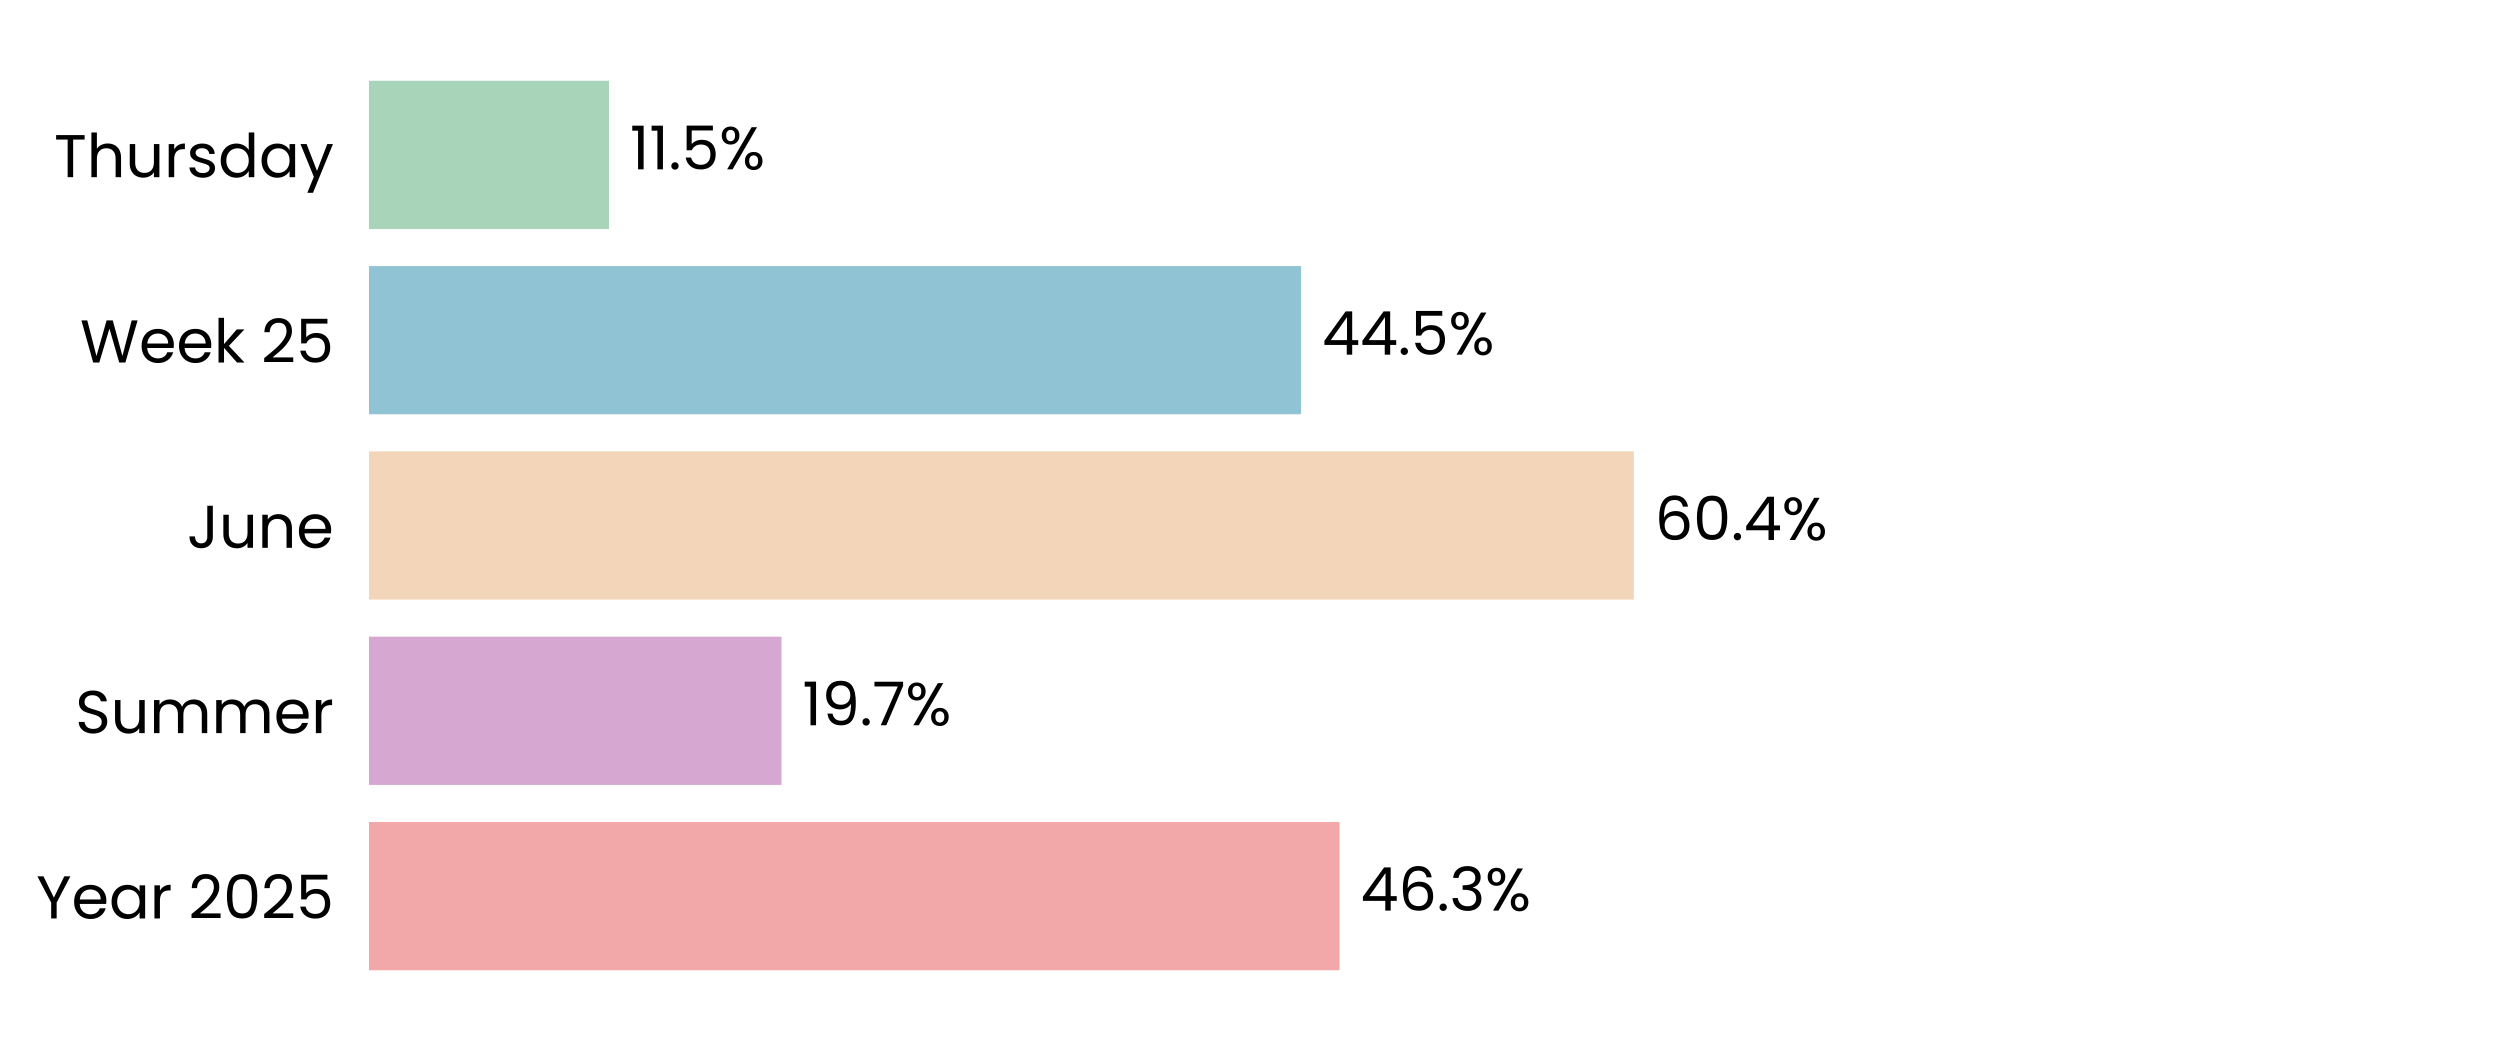
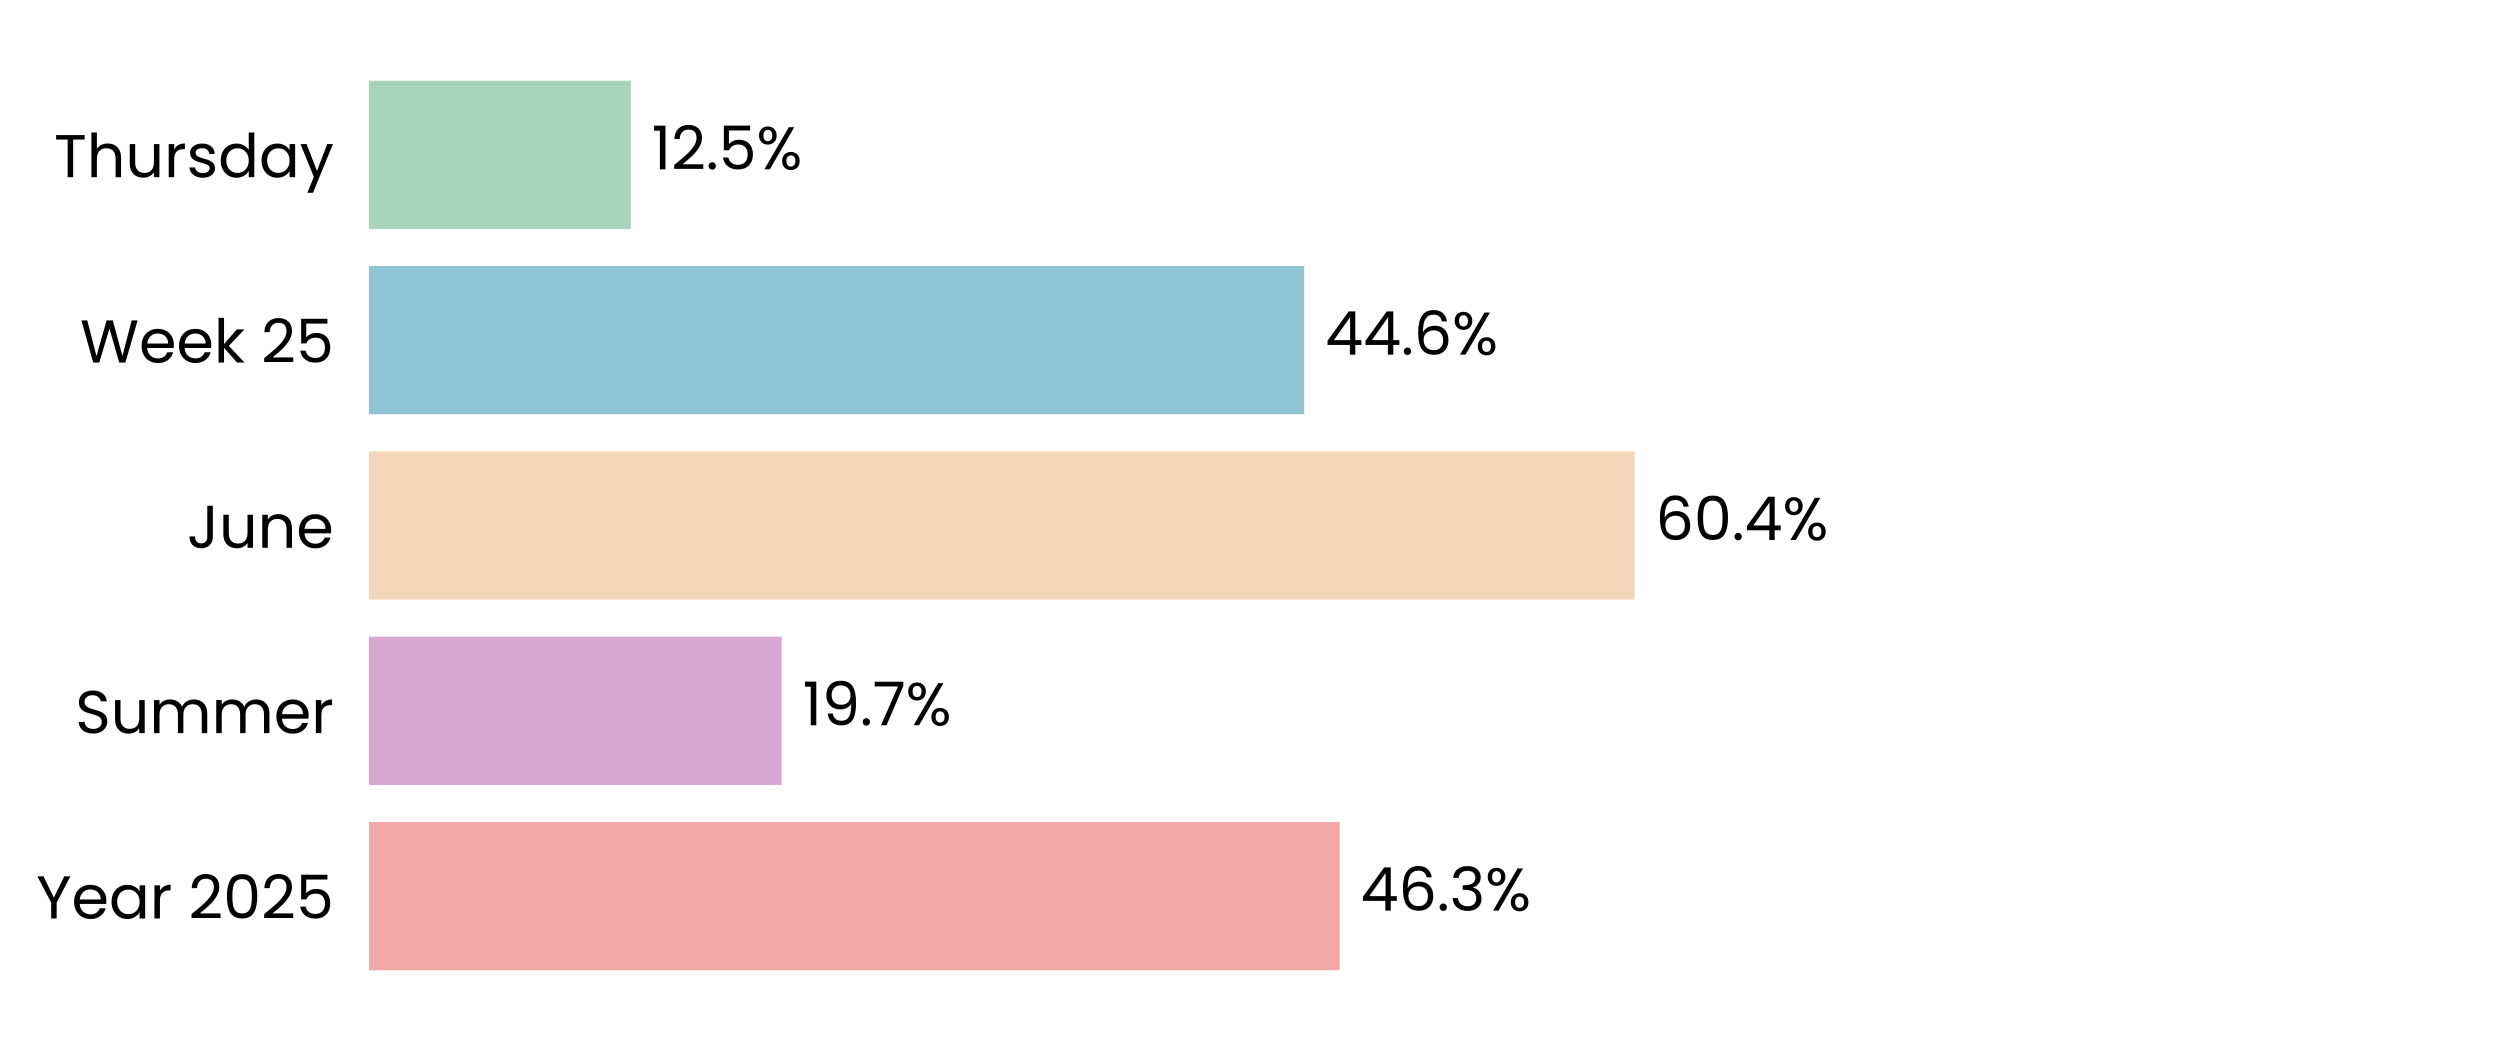
<svg xmlns="http://www.w3.org/2000/svg" xmlns:xlink="http://www.w3.org/1999/xlink" width="496.691pt" height="208.8pt" viewBox="0 0 496.691 208.8" version="1.1">
  <defs>
    <style type="text/css">*{stroke-linejoin: round; stroke-linecap: butt}</style>
  </defs>
  <g id="figure_1">
    <g id="patch_1">
      <path d="M 0 208.8  L 496.691 208.8  L 496.691 0  L 0 0  z " style="fill: #ffffff" />
    </g>
    <g id="axes_1">
      <g id="patch_2">
        <path d="M 73.311 201.6  L 489.491 201.6  L 489.491 7.2  L 73.311 7.2  z " style="fill: #ffffff" />
      </g>
      <g id="patch_3">
-         <path d="M 73.311 192.764  L 266.139 192.764  L 266.139 163.309  L 73.311 163.309  z " clip-path="url(#p99455195d2)" style="fill: #f2a8a8" />
+         <path d="M 73.311 192.764  L 266.151 192.764  L 266.151 163.309  L 73.311 163.309  z " clip-path="url(#p097d2eca8c)" style="fill: #f2a8a8" />
      </g>
      <g id="patch_4">
-         <path d="M 73.311 155.945  L 155.256 155.945  L 155.256 126.491  L 73.311 126.491  z " clip-path="url(#p99455195d2)" style="fill: #d6a8d1" />
+         <path d="M 73.311 155.945  L 155.303 155.945  L 155.303 126.491  L 73.311 126.491  z " clip-path="url(#p097d2eca8c)" style="fill: #d6a8d1" />
      </g>
      <g id="patch_5">
-         <path d="M 73.311 119.127  L 324.609 119.127  L 324.609 89.673  L 73.311 89.673  z " clip-path="url(#p99455195d2)" style="fill: #f3d6ba" />
+         <path d="M 73.311 119.127  L 324.753 119.127  L 324.753 89.673  L 73.311 89.673  z " clip-path="url(#p097d2eca8c)" style="fill: #f3d6ba" />
      </g>
      <g id="patch_6">
-         <path d="M 73.311 82.309  L 258.487 82.309  L 258.487 52.855  L 73.311 52.855  z " clip-path="url(#p99455195d2)" style="fill: #90c3d4" />
+         <path d="M 73.311 82.309  L 259.106 82.309  L 259.106 52.855  L 73.311 52.855  z " clip-path="url(#p097d2eca8c)" style="fill: #90c3d4" />
      </g>
      <g id="patch_7">
-         <path d="M 73.311 45.491  L 120.999 45.491  L 120.999 16.036  L 73.311 16.036  z " clip-path="url(#p99455195d2)" style="fill: #a8d5ba" />
+         <path d="M 73.311 45.491  L 125.334 45.491  L 125.334 16.036  L 73.311 16.036  z " clip-path="url(#p097d2eca8c)" style="fill: #a8d5ba" />
      </g>
      <g id="matplotlib.axis_1">
        <g id="ytick_1">
          <g id="text_1">
            <g transform="translate(7.2 182.4764) scale(0.12 -0.12)">
              <defs>
                <path id="Poppins-Regular-59" d="M 3616 4461  L 2163 1683  L 2163 0  L 1581 0  L 1581 1683  L 122 4461  L 768 4461  L 1869 2202  L 2970 4461  L 3616 4461  z " transform="scale(0.015625)" />
                <path id="Poppins-Regular-65" d="M 3693 1888  Q 3693 1722 3674 1536  L 870 1536  Q 902 1018 1225 726  Q 1549 435 2010 435  Q 2387 435 2640 611  Q 2893 787 2995 1082  L 3622 1082  Q 3482 576 3059 259  Q 2637 -58 2010 -58  Q 1510 -58 1116 166  Q 723 390 499 803  Q 275 1216 275 1760  Q 275 2304 492 2713  Q 710 3123 1104 3344  Q 1498 3565 2010 3565  Q 2509 3565 2893 3347  Q 3277 3130 3485 2749  Q 3693 2368 3693 1888  z M 3091 2010  Q 3091 2342 2944 2582  Q 2797 2822 2544 2947  Q 2291 3072 1984 3072  Q 1542 3072 1232 2790  Q 922 2509 877 2010  L 3091 2010  z " transform="scale(0.015625)" />
                <path id="Poppins-Regular-61" d="M 275 1766  Q 275 2304 492 2710  Q 710 3117 1091 3341  Q 1472 3565 1939 3565  Q 2400 3565 2739 3366  Q 3078 3168 3245 2867  L 3245 3507  L 3834 3507  L 3834 0  L 3245 0  L 3245 653  Q 3072 346 2729 144  Q 2387 -58 1933 -58  Q 1466 -58 1088 172  Q 710 403 492 819  Q 275 1235 275 1766  z M 3245 1760  Q 3245 2157 3085 2451  Q 2925 2746 2653 2902  Q 2381 3059 2054 3059  Q 1728 3059 1459 2905  Q 1190 2752 1030 2457  Q 870 2163 870 1766  Q 870 1363 1030 1065  Q 1190 768 1459 611  Q 1728 454 2054 454  Q 2381 454 2653 611  Q 2925 768 3085 1065  Q 3245 1363 3245 1760  z " transform="scale(0.015625)" />
                <path id="Poppins-Regular-72" d="M 1075 2938  Q 1229 3238 1513 3404  Q 1798 3571 2208 3571  L 2208 2970  L 2054 2970  Q 1075 2970 1075 1907  L 1075 0  L 493 0  L 493 3507  L 1075 3507  L 1075 2938  z " transform="scale(0.015625)" />
                <path id="Poppins-Regular-20" transform="scale(0.015625)" />
                <path id="Poppins-Regular-32" d="M 326 467  Q 1139 1120 1600 1539  Q 2061 1958 2377 2416  Q 2694 2874 2694 3315  Q 2694 3731 2492 3971  Q 2291 4211 1843 4211  Q 1408 4211 1168 3939  Q 928 3667 909 3213  L 346 3213  Q 371 3930 780 4320  Q 1190 4710 1837 4710  Q 2496 4710 2883 4345  Q 3270 3981 3270 3341  Q 3270 2810 2953 2307  Q 2637 1805 2233 1424  Q 1830 1043 1203 538  L 3405 538  L 3405 51  L 326 51  L 326 467  z " transform="scale(0.015625)" />
                <path id="Poppins-Regular-30" d="M 397 2362  Q 397 3462 755 4080  Q 1114 4698 2010 4698  Q 2899 4698 3257 4080  Q 3616 3462 3616 2362  Q 3616 1242 3257 621  Q 2899 0 2010 0  Q 1114 0 755 621  Q 397 1242 397 2362  z M 3040 2362  Q 3040 2918 2966 3305  Q 2893 3693 2665 3929  Q 2438 4166 2010 4166  Q 1574 4166 1347 3929  Q 1120 3693 1046 3305  Q 973 2918 973 2362  Q 973 1786 1046 1395  Q 1120 1005 1347 768  Q 1574 531 2010 531  Q 2438 531 2665 768  Q 2893 1005 2966 1395  Q 3040 1786 3040 2362  z " transform="scale(0.015625)" />
                <path id="Poppins-Regular-35" d="M 3347 4122  L 1101 4122  L 1101 2662  Q 1248 2867 1536 2998  Q 1824 3130 2157 3130  Q 2688 3130 3021 2909  Q 3354 2688 3498 2339  Q 3642 1990 3642 1600  Q 3642 1139 3469 774  Q 3296 410 2941 198  Q 2586 -13 2061 -13  Q 1389 -13 973 332  Q 557 678 467 1254  L 1037 1254  Q 1120 890 1389 685  Q 1658 480 2067 480  Q 2573 480 2829 784  Q 3085 1088 3085 1587  Q 3085 2086 2829 2358  Q 2573 2630 2074 2630  Q 1734 2630 1481 2467  Q 1229 2304 1114 2022  L 563 2022  L 563 4634  L 3347 4634  L 3347 4122  z " transform="scale(0.015625)" />
              </defs>
              <use xlink:href="#Poppins-Regular-59" />
              <use xlink:href="#Poppins-Regular-65" transform="translate(58.39999 0)" />
              <use xlink:href="#Poppins-Regular-61" transform="translate(120.4 0)" />
              <use xlink:href="#Poppins-Regular-72" transform="translate(188 0)" />
              <use xlink:href="#Poppins-Regular-20" transform="translate(225.3 0)" />
              <use xlink:href="#Poppins-Regular-32" transform="translate(252 0)" />
              <use xlink:href="#Poppins-Regular-30" transform="translate(309.4999 0)" />
              <use xlink:href="#Poppins-Regular-32" transform="translate(372.2999 0)" />
              <use xlink:href="#Poppins-Regular-35" transform="translate(429.7999 0)" />
            </g>
          </g>
        </g>
        <g id="ytick_2">
          <g id="text_2">
            <g transform="translate(14.95125 145.6582) scale(0.12 -0.12)">
              <defs>
                <path id="Poppins-Regular-53" d="M 1907 -45  Q 1466 -45 1117 112  Q 768 269 569 547  Q 371 826 365 1190  L 986 1190  Q 1018 877 1245 662  Q 1472 448 1907 448  Q 2323 448 2563 656  Q 2803 864 2803 1190  Q 2803 1446 2662 1606  Q 2522 1766 2310 1849  Q 2099 1933 1741 2029  Q 1299 2144 1033 2259  Q 768 2374 579 2620  Q 390 2867 390 3283  Q 390 3648 576 3929  Q 762 4211 1098 4364  Q 1434 4518 1869 4518  Q 2496 4518 2896 4204  Q 3296 3891 3347 3373  L 2707 3373  Q 2675 3629 2438 3824  Q 2202 4019 1811 4019  Q 1446 4019 1216 3830  Q 986 3642 986 3302  Q 986 3059 1123 2905  Q 1261 2752 1462 2672  Q 1664 2592 2029 2490  Q 2470 2368 2739 2249  Q 3008 2131 3200 1884  Q 3392 1638 3392 1216  Q 3392 890 3219 602  Q 3046 314 2707 134  Q 2368 -45 1907 -45  z " transform="scale(0.015625)" />
                <path id="Poppins-Regular-75" d="M 3603 3507  L 3603 0  L 3021 0  L 3021 518  Q 2854 250 2556 99  Q 2259 -51 1901 -51  Q 1491 -51 1164 118  Q 838 288 649 627  Q 461 966 461 1453  L 461 3507  L 1037 3507  L 1037 1530  Q 1037 1011 1299 732  Q 1562 454 2016 454  Q 2483 454 2752 742  Q 3021 1030 3021 1581  L 3021 3507  L 3603 3507  z " transform="scale(0.015625)" />
                <path id="Poppins-Regular-6d" d="M 4710 3571  Q 5120 3571 5440 3401  Q 5760 3232 5945 2893  Q 6131 2554 6131 2067  L 6131 0  L 5555 0  L 5555 1984  Q 5555 2509 5296 2787  Q 5037 3066 4595 3066  Q 4141 3066 3872 2774  Q 3603 2483 3603 1933  L 3603 0  L 3027 0  L 3027 1984  Q 3027 2509 2768 2787  Q 2509 3066 2067 3066  Q 1613 3066 1344 2774  Q 1075 2483 1075 1933  L 1075 0  L 493 0  L 493 3507  L 1075 3507  L 1075 3002  Q 1248 3277 1539 3424  Q 1830 3571 2182 3571  Q 2624 3571 2963 3372  Q 3302 3174 3469 2790  Q 3616 3162 3955 3366  Q 4294 3571 4710 3571  z " transform="scale(0.015625)" />
              </defs>
              <use xlink:href="#Poppins-Regular-53" />
              <use xlink:href="#Poppins-Regular-75" transform="translate(58.7 0)" />
              <use xlink:href="#Poppins-Regular-6d" transform="translate(122.7 0)" />
              <use xlink:href="#Poppins-Regular-6d" transform="translate(225.7 0)" />
              <use xlink:href="#Poppins-Regular-65" transform="translate(328.7 0)" />
              <use xlink:href="#Poppins-Regular-72" transform="translate(390.6999 0)" />
            </g>
          </g>
        </g>
        <g id="ytick_3">
          <g id="text_3">
            <g transform="translate(37.15125 108.84) scale(0.12 -0.12)">
              <defs>
                <path id="Poppins-Regular-4a" d="M 2739 4461  L 2739 1165  Q 2739 614 2400 284  Q 2061 -45 1504 -45  Q 941 -45 601 291  Q 262 627 262 1210  L 845 1210  Q 851 883 1014 678  Q 1178 474 1504 474  Q 1830 474 1990 669  Q 2150 864 2150 1165  L 2150 4461  L 2739 4461  z " transform="scale(0.015625)" />
                <path id="Poppins-Regular-6e" d="M 2202 3571  Q 2842 3571 3238 3184  Q 3635 2797 3635 2067  L 3635 0  L 3059 0  L 3059 1984  Q 3059 2509 2796 2787  Q 2534 3066 2080 3066  Q 1619 3066 1347 2778  Q 1075 2490 1075 1939  L 1075 0  L 493 0  L 493 3507  L 1075 3507  L 1075 3008  Q 1248 3277 1545 3424  Q 1843 3571 2202 3571  z " transform="scale(0.015625)" />
              </defs>
              <use xlink:href="#Poppins-Regular-4a" />
              <use xlink:href="#Poppins-Regular-75" transform="translate(52.99999 0)" />
              <use xlink:href="#Poppins-Regular-6e" transform="translate(117 0)" />
              <use xlink:href="#Poppins-Regular-65" transform="translate(181 0)" />
            </g>
          </g>
        </g>
        <g id="ytick_4">
          <g id="text_4">
            <g transform="translate(15.9 72.02182) scale(0.12 -0.12)">
              <defs>
                <path id="Poppins-Regular-57" d="M 6099 4461  L 4806 0  L 4154 0  L 3117 3590  L 2042 0  L 1395 -6  L 147 4461  L 768 4461  L 1741 678  L 2816 4461  L 3469 4461  L 4493 691  L 5472 4461  L 6099 4461  z " transform="scale(0.015625)" />
                <path id="Poppins-Regular-6b" d="M 2451 0  L 1075 1549  L 1075 0  L 493 0  L 493 4736  L 1075 4736  L 1075 1952  L 2426 3507  L 3238 3507  L 1587 1760  L 3245 0  L 2451 0  z " transform="scale(0.015625)" />
              </defs>
              <use xlink:href="#Poppins-Regular-57" />
              <use xlink:href="#Poppins-Regular-65" transform="translate(97.59999 0)" />
              <use xlink:href="#Poppins-Regular-65" transform="translate(159.6 0)" />
              <use xlink:href="#Poppins-Regular-6b" transform="translate(221.6 0)" />
              <use xlink:href="#Poppins-Regular-20" transform="translate(273.0999 0)" />
              <use xlink:href="#Poppins-Regular-32" transform="translate(299.7999 0)" />
              <use xlink:href="#Poppins-Regular-35" transform="translate(357.2999 0)" />
            </g>
          </g>
        </g>
        <g id="ytick_5">
          <g id="text_5">
            <g transform="translate(10.74188 35.20364) scale(0.12 -0.12)">
              <defs>
                <path id="Poppins-Regular-54" d="M 3238 4461  L 3238 3987  L 2022 3987  L 2022 0  L 1440 0  L 1440 3987  L 218 3987  L 218 4461  L 3238 4461  z " transform="scale(0.015625)" />
                <path id="Poppins-Regular-68" d="M 2234 3571  Q 2630 3571 2950 3401  Q 3270 3232 3452 2893  Q 3635 2554 3635 2067  L 3635 0  L 3059 0  L 3059 1984  Q 3059 2509 2796 2787  Q 2534 3066 2080 3066  Q 1619 3066 1347 2778  Q 1075 2490 1075 1939  L 1075 0  L 493 0  L 493 4736  L 1075 4736  L 1075 3008  Q 1248 3277 1552 3424  Q 1856 3571 2234 3571  z " transform="scale(0.015625)" />
                <path id="Poppins-Regular-73" d="M 1734 -58  Q 1331 -58 1011 80  Q 691 218 505 464  Q 320 710 301 1030  L 902 1030  Q 928 768 1149 601  Q 1370 435 1728 435  Q 2061 435 2253 582  Q 2445 730 2445 954  Q 2445 1184 2240 1296  Q 2035 1408 1606 1517  Q 1216 1619 969 1724  Q 723 1830 547 2038  Q 371 2246 371 2586  Q 371 2854 531 3078  Q 691 3302 985 3433  Q 1280 3565 1658 3565  Q 2240 3565 2598 3270  Q 2957 2976 2982 2464  L 2400 2464  Q 2381 2739 2179 2905  Q 1978 3072 1638 3072  Q 1325 3072 1139 2937  Q 954 2803 954 2586  Q 954 2413 1066 2301  Q 1178 2189 1347 2121  Q 1517 2054 1818 1971  Q 2195 1869 2432 1769  Q 2669 1670 2838 1472  Q 3008 1274 3014 954  Q 3014 666 2854 435  Q 2694 205 2403 73  Q 2112 -58 1734 -58  z " transform="scale(0.015625)" />
                <path id="Poppins-Regular-64" d="M 275 1766  Q 275 2304 492 2710  Q 710 3117 1091 3341  Q 1472 3565 1946 3565  Q 2355 3565 2707 3376  Q 3059 3187 3245 2880  L 3245 4736  L 3834 4736  L 3834 0  L 3245 0  L 3245 659  Q 3072 346 2733 144  Q 2394 -58 1939 -58  Q 1472 -58 1091 172  Q 710 403 492 819  Q 275 1235 275 1766  z M 3245 1760  Q 3245 2157 3085 2451  Q 2925 2746 2653 2902  Q 2381 3059 2054 3059  Q 1728 3059 1459 2905  Q 1190 2752 1030 2457  Q 870 2163 870 1766  Q 870 1363 1030 1065  Q 1190 768 1459 611  Q 1728 454 2054 454  Q 2381 454 2653 611  Q 2925 768 3085 1065  Q 3245 1363 3245 1760  z " transform="scale(0.015625)" />
                <path id="Poppins-Regular-79" d="M 3514 3507  L 1402 -1651  L 800 -1651  L 1491 38  L 77 3507  L 723 3507  L 1824 666  L 2912 3507  L 3514 3507  z " transform="scale(0.015625)" />
              </defs>
              <use xlink:href="#Poppins-Regular-54" />
              <use xlink:href="#Poppins-Regular-68" transform="translate(54.09999 0)" />
              <use xlink:href="#Poppins-Regular-75" transform="translate(118.1 0)" />
              <use xlink:href="#Poppins-Regular-72" transform="translate(182.1 0)" />
              <use xlink:href="#Poppins-Regular-73" transform="translate(219.3999 0)" />
              <use xlink:href="#Poppins-Regular-64" transform="translate(271.5999 0)" />
              <use xlink:href="#Poppins-Regular-61" transform="translate(339.1999 0)" />
              <use xlink:href="#Poppins-Regular-79" transform="translate(406.7999 0)" />
            </g>
          </g>
        </g>
      </g>
      <g id="text_6">
-         <g transform="translate(270.3007 180.9164) scale(0.12 -0.12)">
+         <g transform="translate(270.3126 180.9164) scale(0.12 -0.12)">
          <defs>
            <path id="Poppins-Regular-34" d="M 256 1030  L 256 1472  L 2502 4582  L 3200 4582  L 3200 1536  L 3840 1536  L 3840 1030  L 3200 1030  L 3200 0  L 2624 0  L 2624 1030  L 256 1030  z M 2650 3974  L 928 1536  L 2650 1536  L 2650 3974  z " transform="scale(0.015625)" />
            <path id="Poppins-Regular-36" d="M 2976 3526  Q 2835 4237 2099 4237  Q 1530 4237 1248 3798  Q 966 3360 973 2355  Q 1120 2688 1462 2877  Q 1805 3066 2227 3066  Q 2886 3066 3280 2656  Q 3674 2246 3674 1523  Q 3674 1088 3504 742  Q 3334 397 2992 192  Q 2650 -13 2163 -13  Q 1504 -13 1133 281  Q 762 576 614 1094  Q 467 1613 467 2374  Q 467 4723 2106 4723  Q 2733 4723 3091 4384  Q 3450 4045 3514 3526  L 2976 3526  z M 2106 2573  Q 1830 2573 1587 2461  Q 1344 2349 1193 2121  Q 1043 1894 1043 1568  Q 1043 1082 1324 778  Q 1606 474 2131 474  Q 2579 474 2844 752  Q 3110 1030 3110 1504  Q 3110 2003 2854 2288  Q 2598 2573 2106 2573  z " transform="scale(0.015625)" />
            <path id="Poppins-Regular-2e" d="M 678 -38  Q 512 -38 397 77  Q 282 192 282 358  Q 282 525 397 640  Q 512 755 678 755  Q 838 755 950 640  Q 1062 525 1062 358  Q 1062 192 950 77  Q 838 -38 678 -38  z " transform="scale(0.015625)" />
            <path id="Poppins-Regular-33" d="M 384 3462  Q 429 4051 838 4384  Q 1248 4717 1901 4717  Q 2336 4717 2653 4560  Q 2970 4403 3133 4134  Q 3296 3866 3296 3526  Q 3296 3130 3069 2842  Q 2842 2554 2477 2470  L 2477 2438  Q 2893 2336 3136 2035  Q 3379 1734 3379 1248  Q 3379 883 3212 592  Q 3046 301 2713 134  Q 2381 -32 1914 -32  Q 1235 -32 800 323  Q 365 678 314 1331  L 877 1331  Q 922 947 1190 704  Q 1459 461 1907 461  Q 2355 461 2588 694  Q 2822 928 2822 1299  Q 2822 1779 2502 1990  Q 2182 2202 1536 2202  L 1389 2202  L 1389 2688  L 1542 2688  Q 2131 2694 2432 2883  Q 2733 3072 2733 3469  Q 2733 3808 2512 4013  Q 2291 4218 1882 4218  Q 1485 4218 1241 4013  Q 998 3808 954 3462  L 384 3462  z " transform="scale(0.015625)" />
            <path id="Poppins-Regular-25" d="M 269 3584  Q 269 4019 531 4278  Q 794 4538 1203 4538  Q 1613 4538 1875 4278  Q 2138 4019 2138 3584  Q 2138 3142 1875 2883  Q 1613 2624 1203 2624  Q 794 2624 531 2883  Q 269 3142 269 3584  z M 4006 4467  L 1414 0  L 838 0  L 3430 4467  L 4006 4467  z M 1203 4179  Q 986 4179 861 4028  Q 736 3878 736 3584  Q 736 3290 861 3136  Q 986 2982 1203 2982  Q 1421 2982 1549 3139  Q 1677 3296 1677 3584  Q 1677 3878 1549 4028  Q 1421 4179 1203 4179  z M 2720 883  Q 2720 1325 2982 1584  Q 3245 1843 3654 1843  Q 4064 1843 4323 1584  Q 4582 1325 4582 883  Q 4582 448 4323 185  Q 4064 -77 3654 -77  Q 3245 -77 2982 182  Q 2720 442 2720 883  z M 3648 1478  Q 3430 1478 3302 1328  Q 3174 1178 3174 883  Q 3174 595 3302 444  Q 3430 294 3648 294  Q 3866 294 3994 444  Q 4122 595 4122 883  Q 4122 1178 3994 1328  Q 3866 1478 3648 1478  z " transform="scale(0.015625)" />
          </defs>
          <use xlink:href="#Poppins-Regular-34" />
          <use xlink:href="#Poppins-Regular-36" transform="translate(62.89999 0)" />
          <use xlink:href="#Poppins-Regular-2e" transform="translate(126.4 0)" />
          <use xlink:href="#Poppins-Regular-33" transform="translate(147.4 0)" />
          <use xlink:href="#Poppins-Regular-25" transform="translate(206.3 0)" />
        </g>
      </g>
      <g id="text_7">
-         <g transform="translate(159.4179 144.0982) scale(0.12 -0.12)">
+         <g transform="translate(159.465 144.0982) scale(0.12 -0.12)">
          <defs>
            <path id="Poppins-Regular-31" d="M 243 4096  L 243 4627  L 1446 4627  L 1446 0  L 858 0  L 858 4096  L 243 4096  z " transform="scale(0.015625)" />
            <path id="Poppins-Regular-39" d="M 1146 1242  Q 1210 877 1443 678  Q 1677 480 2074 480  Q 2605 480 2857 896  Q 3110 1312 3098 2298  Q 2963 2010 2649 1846  Q 2336 1683 1952 1683  Q 1523 1683 1187 1859  Q 851 2035 659 2374  Q 467 2714 467 3194  Q 467 3878 864 4297  Q 1261 4717 1990 4717  Q 2886 4717 3248 4134  Q 3610 3552 3610 2400  Q 3610 1594 3466 1069  Q 3322 544 2979 269  Q 2637 -6 2042 -6  Q 1389 -6 1024 346  Q 659 698 608 1242  L 1146 1242  z M 2048 2176  Q 2477 2176 2752 2441  Q 3027 2707 3027 3162  Q 3027 3642 2758 3936  Q 2490 4230 2003 4230  Q 1555 4230 1289 3948  Q 1024 3667 1024 3206  Q 1024 2739 1286 2457  Q 1549 2176 2048 2176  z " transform="scale(0.015625)" />
            <path id="Poppins-Regular-37" d="M 3245 4173  L 1466 0  L 877 0  L 2682 4115  L 211 4115  L 211 4614  L 3245 4614  L 3245 4173  z " transform="scale(0.015625)" />
          </defs>
          <use xlink:href="#Poppins-Regular-31" />
          <use xlink:href="#Poppins-Regular-39" transform="translate(31.99998 0)" />
          <use xlink:href="#Poppins-Regular-2e" transform="translate(94.99997 0)" />
          <use xlink:href="#Poppins-Regular-37" transform="translate(116 0)" />
          <use xlink:href="#Poppins-Regular-25" transform="translate(170.5999 0)" />
        </g>
      </g>
      <g id="text_8">
-         <g transform="translate(328.7706 107.28) scale(0.12 -0.12)">
+         <g transform="translate(328.9151 107.28) scale(0.12 -0.12)">
          <use xlink:href="#Poppins-Regular-36" />
          <use xlink:href="#Poppins-Regular-30" transform="translate(63.49999 0)" />
          <use xlink:href="#Poppins-Regular-2e" transform="translate(126.3 0)" />
          <use xlink:href="#Poppins-Regular-34" transform="translate(147.3 0)" />
          <use xlink:href="#Poppins-Regular-25" transform="translate(210.2 0)" />
        </g>
      </g>
      <g id="text_9">
-         <g transform="translate(262.6484 70.46182) scale(0.12 -0.12)">
+         <g transform="translate(263.2677 70.46182) scale(0.12 -0.12)">
          <use xlink:href="#Poppins-Regular-34" />
          <use xlink:href="#Poppins-Regular-34" transform="translate(62.89999 0)" />
          <use xlink:href="#Poppins-Regular-2e" transform="translate(125.8 0)" />
-           <use xlink:href="#Poppins-Regular-35" transform="translate(146.8 0)" />
-           <use xlink:href="#Poppins-Regular-25" transform="translate(209.6 0)" />
+           <use xlink:href="#Poppins-Regular-36" transform="translate(146.8 0)" />
+           <use xlink:href="#Poppins-Regular-25" transform="translate(210.3 0)" />
        </g>
      </g>
      <g id="text_10">
-         <g transform="translate(125.1603 33.64364) scale(0.12 -0.12)">
+         <g transform="translate(129.4956 33.64364) scale(0.12 -0.12)">
          <use xlink:href="#Poppins-Regular-31" />
-           <use xlink:href="#Poppins-Regular-31" transform="translate(31.99998 0)" />
-           <use xlink:href="#Poppins-Regular-2e" transform="translate(63.99997 0)" />
-           <use xlink:href="#Poppins-Regular-35" transform="translate(84.99995 0)" />
-           <use xlink:href="#Poppins-Regular-25" transform="translate(147.7999 0)" />
+           <use xlink:href="#Poppins-Regular-32" transform="translate(31.99998 0)" />
+           <use xlink:href="#Poppins-Regular-2e" transform="translate(89.49997 0)" />
+           <use xlink:href="#Poppins-Regular-35" transform="translate(110.5 0)" />
+           <use xlink:href="#Poppins-Regular-25" transform="translate(173.2999 0)" />
        </g>
      </g>
    </g>
  </g>
  <defs>
-     <clipPath id="p99455195d2">
+     <clipPath id="p097d2eca8c">
      <rect x="73.311" y="7.2" width="416.18" height="194.4" />
    </clipPath>
  </defs>
</svg>
